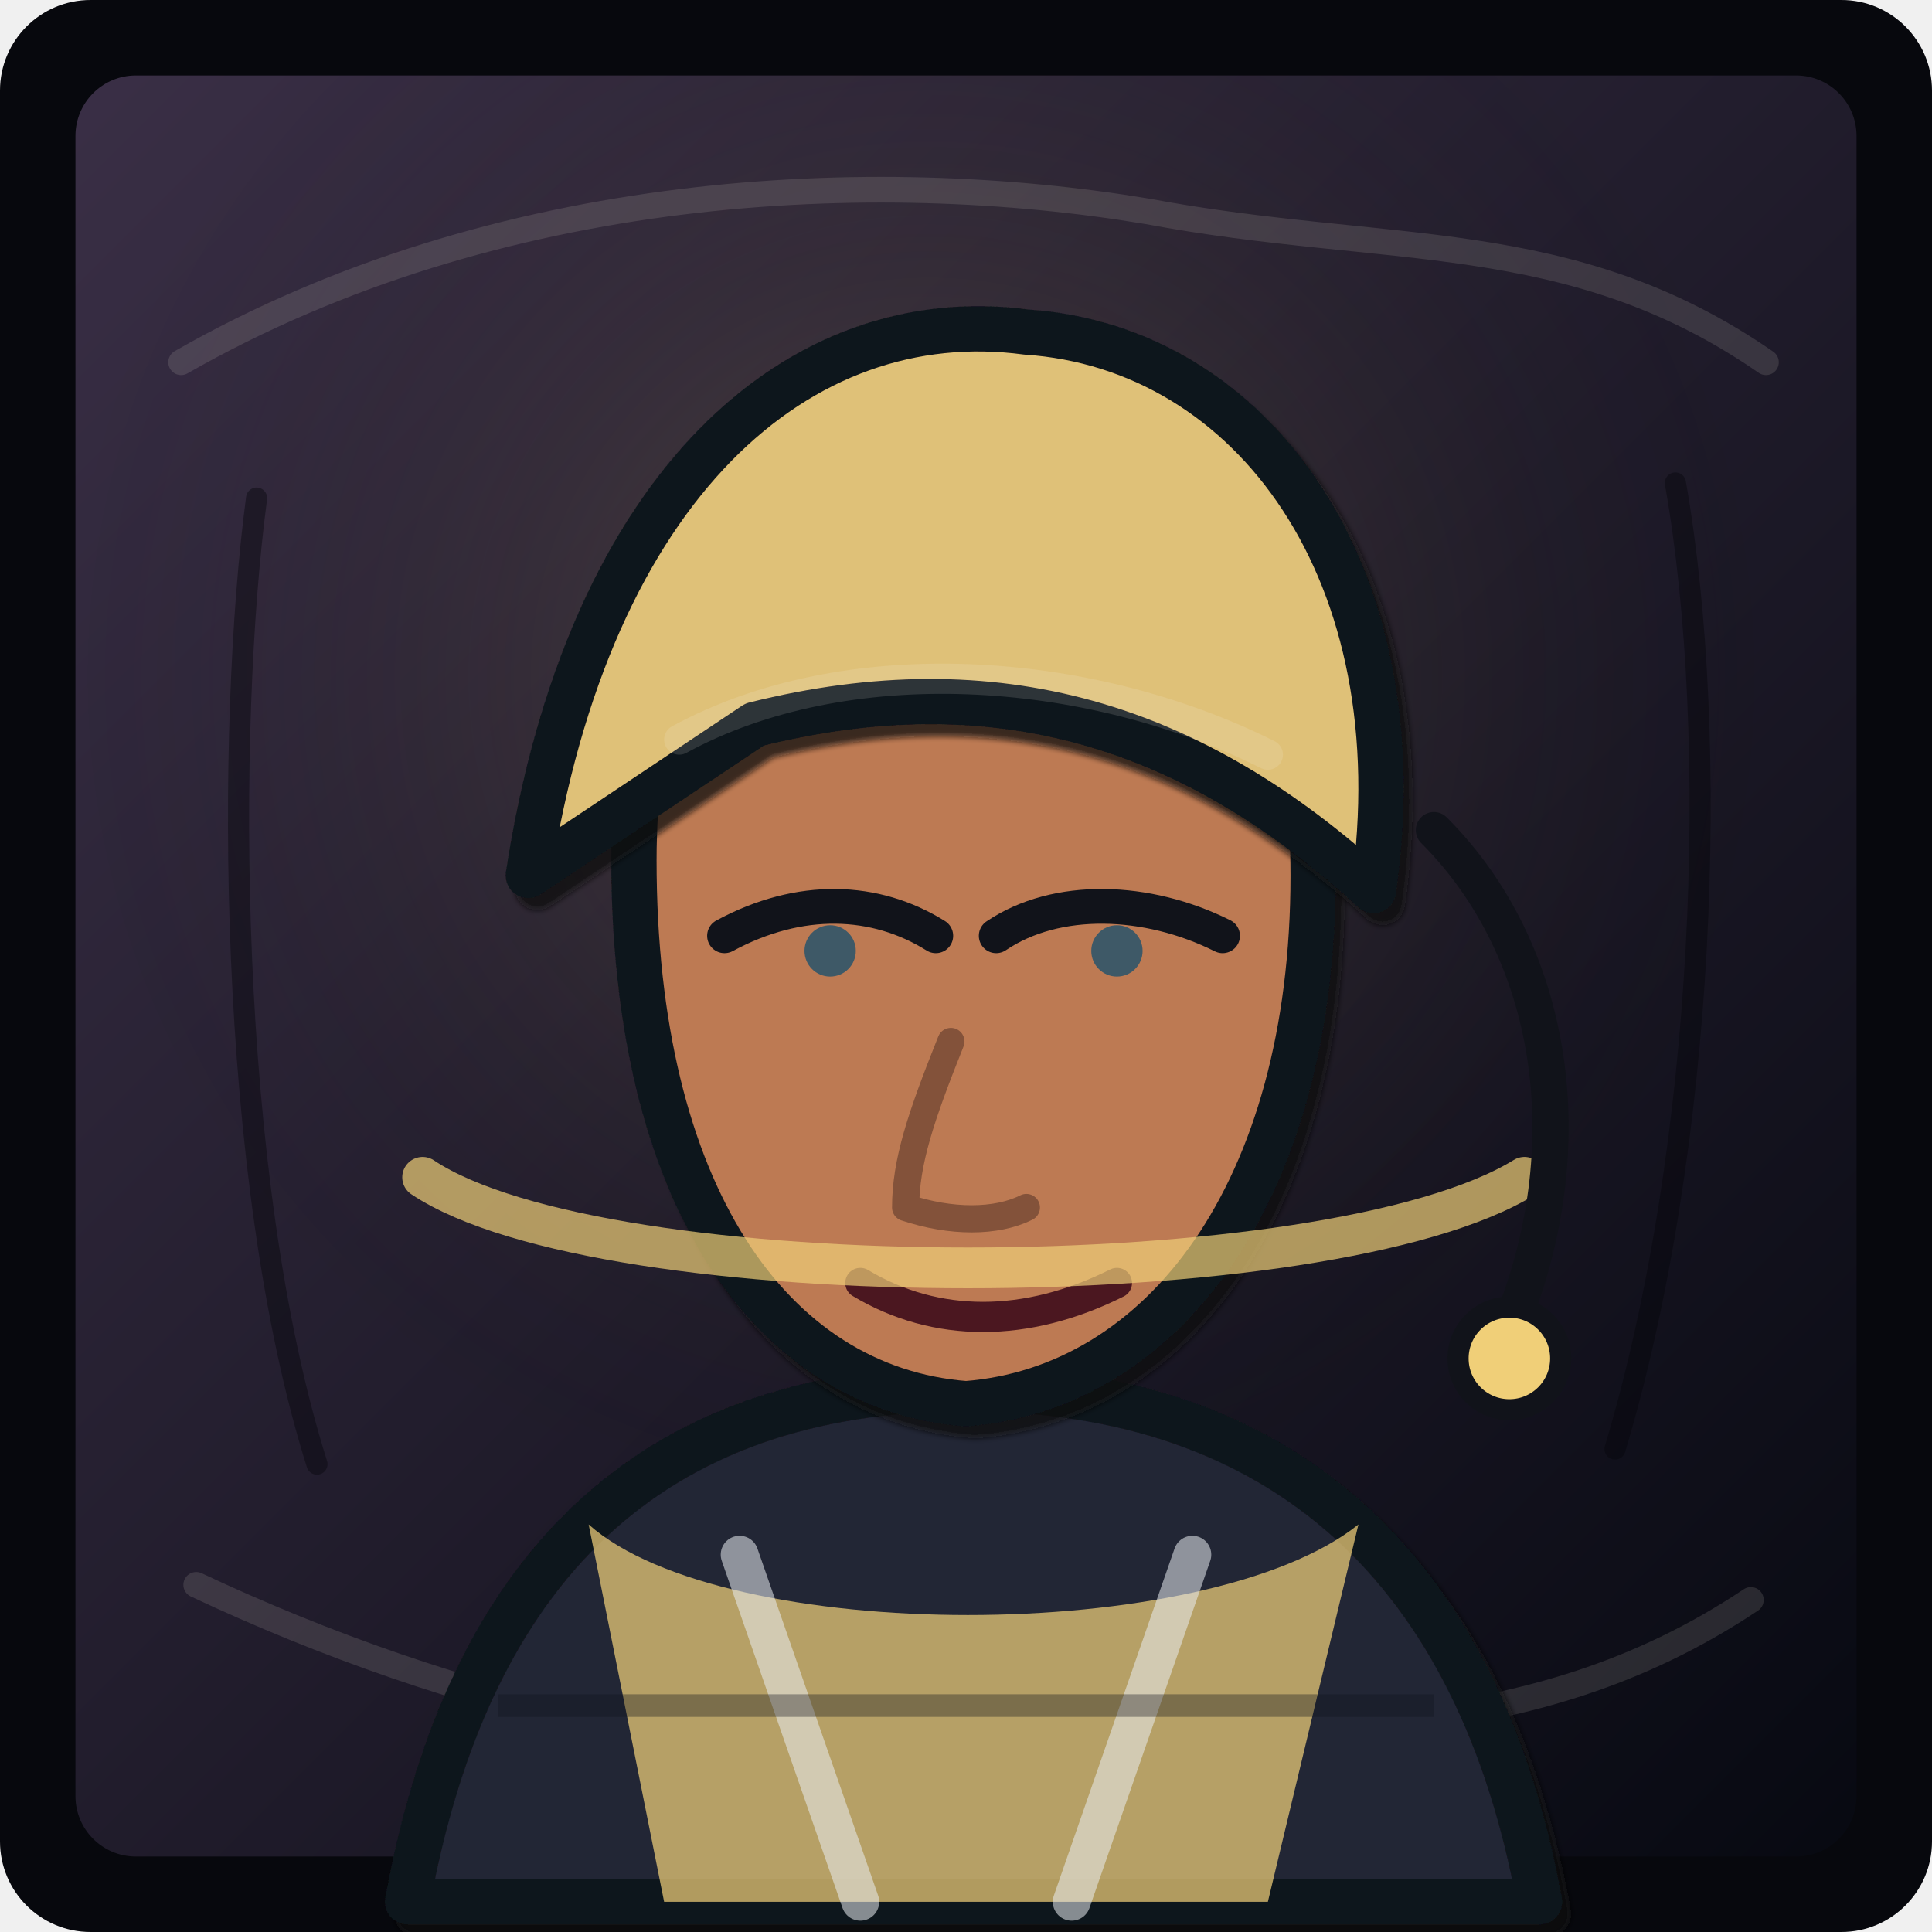
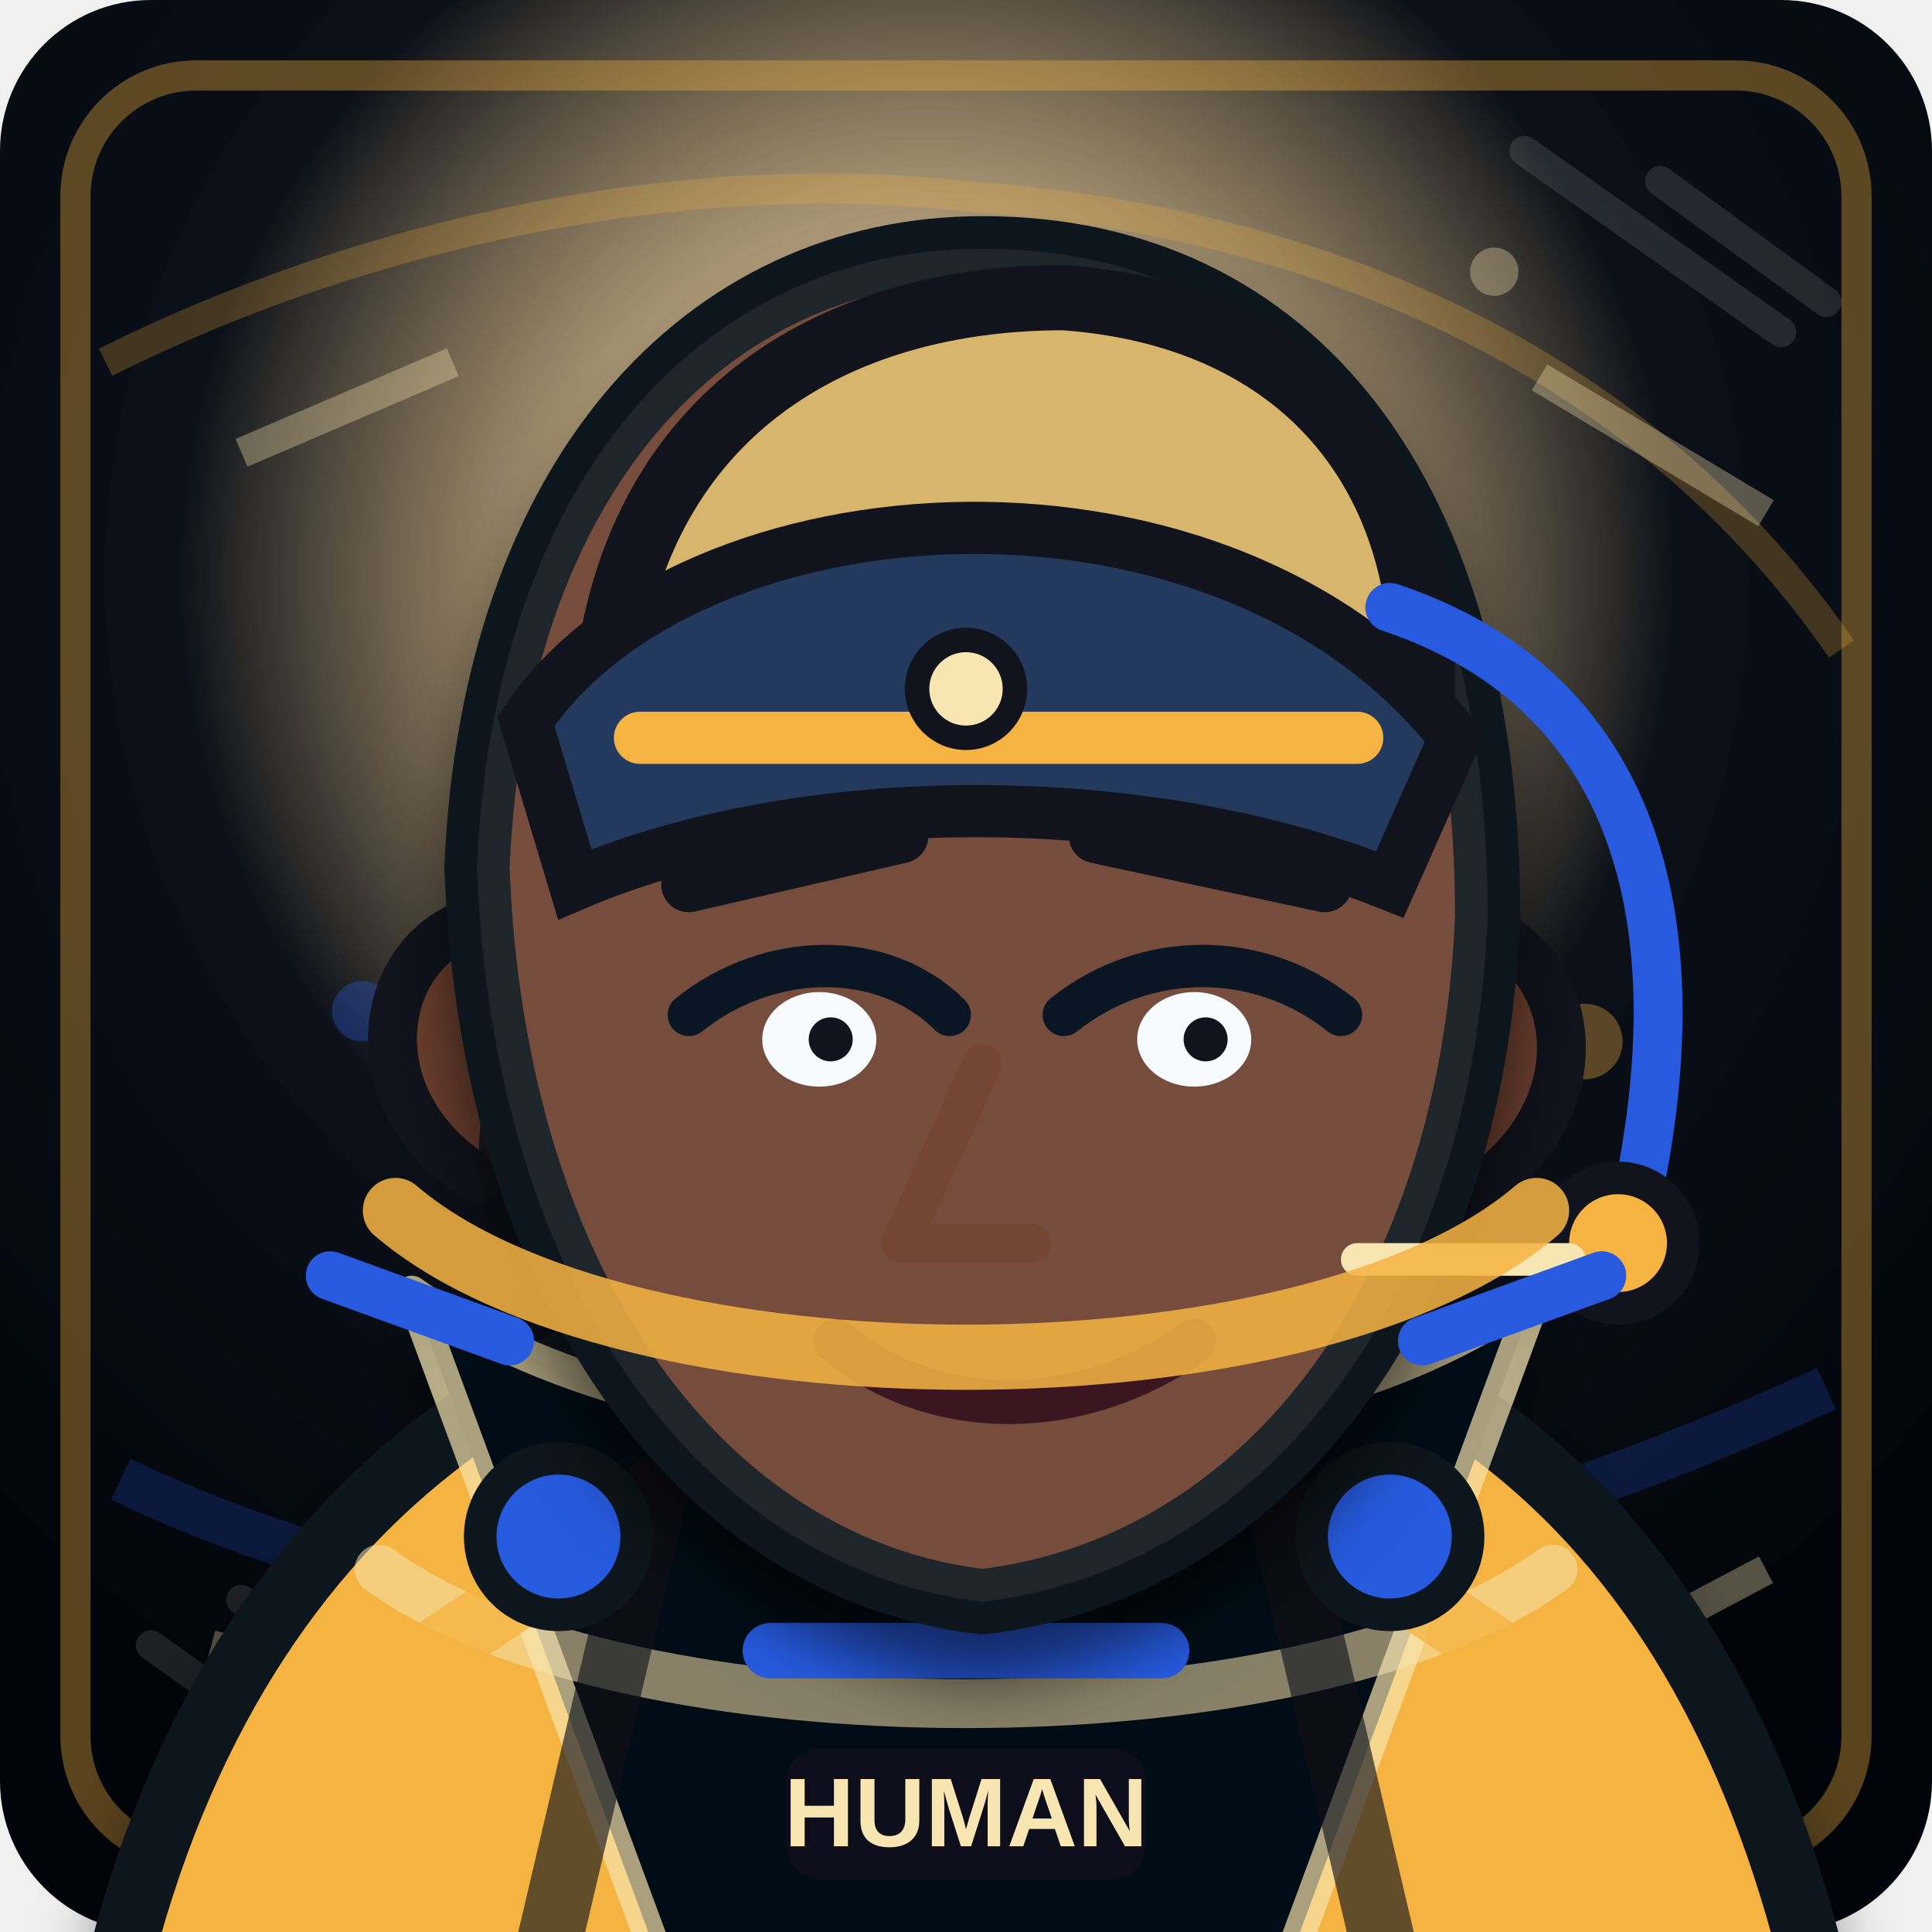
<svg xmlns="http://www.w3.org/2000/svg" width="128" height="128" viewBox="0 0 128 128" fill="none">
  <defs>
-     <linearGradient id="bg-solar-ink-male-5" x1="0" y1="0" x2="1" y2="1">
-       <stop offset="0" stop-color="#3a2f46" />
-       <stop offset="1" stop-color="#070911" />
+     <radialGradient id="bg-solar-male-5" cx="48%" cy="30%" r="70%">
+       <stop offset="0%" stop-color="#f5b342" stop-opacity=".30" />
+       <stop offset="55%" stop-color="#060b14" stop-opacity=".98" />
+       <stop offset="100%" stop-color="#01040a" />
+     </radialGradient>
+     <linearGradient id="suit-solar-male-5" x1="28" y1="90" x2="101" y2="127">
+       <stop offset="0%" stop-color="#f5b342" />
+       <stop offset="48%" stop-color="#285adf" />
+       <stop offset="100%" stop-color="#060b14" />
    </linearGradient>
-     <radialGradient id="wash-solar-ink-male-5" cx="48%" cy="34%" r="72%">
-       <stop offset="0" stop-color="#f0cf78" stop-opacity=".20" />
-       <stop offset=".68" stop-color="#000" stop-opacity="0" />
-     </radialGradient>
-     <filter id="ink-solar-ink-male-5" x="-25%" y="-25%" width="150%" height="150%">
-       <feDropShadow dx=".6" dy=".8" stdDeviation=".2" flood-color="#090a0e" flood-opacity=".75" />
+     <linearGradient id="shade-solar-male-5" x1="38" y1="31" x2="86" y2="94">
+       <stop offset="0%" stop-color="#ffffff" stop-opacity=".28" />
+       <stop offset="100%" stop-color="#000000" stop-opacity=".28" />
+     </linearGradient>
+     <filter id="shadow-solar-male-5" x="-30%" y="-30%" width="160%" height="160%">
+       <feDropShadow dx="0" dy="3" stdDeviation="2" flood-color="#000000" flood-opacity=".55" />
+     </filter>
+     <filter id="glow-solar-male-5" x="-60%" y="-60%" width="220%" height="220%">
+       <feGaussianBlur stdDeviation="2.2" result="blur" />
+       <feMerge>
+         <feMergeNode in="blur" />
+         <feMergeNode in="SourceGraphic" />
+       </feMerge>
    </filter>
  </defs>
-   <rect width="128" height="128" rx="6" fill="#07080d" />
-   <rect x="5" y="5" width="118" height="118" rx="4" fill="url(#bg-solar-ink-male-5)" />
-   <rect x="5" y="5" width="118" height="118" rx="4" fill="url(#wash-solar-ink-male-5)" />
-   <path d="M12 24 C33 12 58 11 76 14 C92 17 104 15 117 24 M13 105 C30 113 50 118 68 116 C86 114 101 116 116 106" stroke="#f4eadc" stroke-opacity=".13" stroke-width="1.7" stroke-linecap="round" />
-   <path d="M17 33 C15 48 15 78 21 97 M111 32 C114 49 113 76 107 96" stroke="#05060a" stroke-opacity=".42" stroke-width="1.4" stroke-linecap="round" />
-   <path d="M27 126 C31 104 43 92 64 92 C85 92 98 104 102 126Z" fill="#202635" stroke="#11131a" stroke-width="3" stroke-linejoin="round" filter="url(#ink-solar-ink-male-5)" />
-   <path d="M39 101 C48 109 80 109 90 101 L84 126 H44Z" fill="#f0cf78" opacity=".72" />
-   <path d="M49 103 L57 126 M79 103 L71 126" stroke="#e9edf0" stroke-opacity=".55" stroke-width="2.5" stroke-linecap="round" />
-   <path d="M33 113 H95" stroke="#11131a" stroke-opacity=".35" stroke-width="1.5" />
-   <path d="M42 57 C42 39 51 29 64 28 C78 28 87 39 87 58 C87 79 77 92 64 93 C51 92 42 79 42 57Z" fill="#bd7a52" stroke="#11131a" stroke-width="3" stroke-linejoin="round" filter="url(#ink-solar-ink-male-5)" />
-   <path d="M35 58 C39 32 53 20 68 22 C83 23 94 38 91 59 C79 48 66 44 50 48Z" fill="#dfc178" stroke="#11131a" stroke-width="3" stroke-linejoin="round" filter="url(#ink-solar-ink-male-5)" />
-   <path d="M45 49 C56 43 72 44 84 50" stroke="#f7efe8" stroke-opacity=".14" stroke-width="2" stroke-linecap="round" />
-   <path d="M48 62 C53 59.3 58 59.5 62 62" stroke="#11131a" stroke-width="2.3" stroke-linecap="round" />
-   <path d="M66 62 C70 59.3 76 59.5 81 62" stroke="#11131a" stroke-width="2.3" stroke-linecap="round" />
-   <circle cx="55" cy="63" r="1.7" fill="#3e5967" />
-   <circle cx="74" cy="63" r="1.7" fill="#3e5967" />
-   <path d="M63 69 C61 74 60 77 60 80 C63 81 66 81 68 80" stroke="#5f3b2b" stroke-opacity=".62" stroke-width="1.8" stroke-linecap="round" stroke-linejoin="round" />
-   <path d="M57 85 C62 88 68 88 74 85" stroke="#4b1720" stroke-width="2" stroke-linecap="round" />
-   <path d="M28 78 C40 86 88 86 101 78" stroke="#f0cf78" stroke-opacity=".7" stroke-width="2.7" stroke-linecap="round" />
-   <path d="M95 55 C103 63 105 76 100 88" stroke="#11131a" stroke-width="2.4" stroke-linecap="round" />
-   <circle cx="100" cy="90" r="3.4" fill="#f0cf78" stroke="#11131a" stroke-width="1.4" />
+   <rect width="128" height="128" rx="10" fill="url(#bg-solar-male-5)" />
+   <path d="M7 24 C25 15 46 11 64 13 C92 15 111 27 122 43" stroke="#f5b342" stroke-opacity=".24" stroke-width="2" />
+   <path d="M8 98 C33 110 73 114 121 92" stroke="#285adf" stroke-opacity=".22" stroke-width="3" />
+   <path d="M101 10 L118 22 M110 12 L121 20 M10 109 L24 119 M16 106 L31 117" stroke="#ffffff" stroke-opacity=".11" stroke-width="2" stroke-linecap="round" />
+   <g opacity=".34">
+     <path d="M16 30 L30 24 M102 25 L117 34 M14 109 L29 113 M100 113 L117 104" stroke="#f7e6b1" stroke-width="2" />
+     <circle cx="24" cy="67" r="2" fill="#285adf" />
+     <circle cx="105" cy="69" r="2.5" fill="#f5b342" />
+     <circle cx="99" cy="18" r="1.6" fill="#f7e6b1" />
+   </g>
+   <rect x="5" y="5" width="118" height="118" rx="8" stroke="#f5b342" stroke-opacity=".36" stroke-width="2" />
+   <g transform="translate(64 64) scale(1.08) translate(-64 -64)">
+     <g filter="url(#shadow-solar-male-5)">
+       <path d="M11 130 C17 99 37 83 64 83 C93 83 111 99 117 130Z" fill="url(#suit-solar-male-5)" stroke="#11131d" stroke-width="4" stroke-linejoin="round" />
+       <path d="M30 84 L47 130 H82 L99 84 C83 96 47 96 30 84Z" fill="#060b14" stroke="#f7e6b1" stroke-opacity=".68" stroke-width="2" stroke-linejoin="round" />
+       <path d="M28 101 C43 112 85 112 100 101" stroke="#f7e6b1" stroke-opacity=".54" stroke-width="3" stroke-linecap="round" />
+       <path d="M45 96 L37 130 M83 96 L91 130" stroke="#11131d" stroke-opacity=".64" stroke-width="4" stroke-linecap="round" />
+       <path d="M24 111 L39 101 M104 111 L89 101" stroke="#f5b342" stroke-opacity=".78" stroke-width="4" stroke-linecap="round" />
+       <circle cx="39" cy="99" r="4.8" fill="#285adf" stroke="#11131d" stroke-width="2" />
+       <circle cx="90" cy="99" r="4.8" fill="#285adf" stroke="#11131d" stroke-width="2" />
+       <path d="M52 106 H76" stroke="#285adf" stroke-width="3.4" stroke-linecap="round" />
+       <rect x="53" y="112" width="22" height="8" rx="2" fill="#11131d" opacity=".72" />
+       <text x="64" y="118" text-anchor="middle" fill="#f7e6b1" font-size="6" font-family="Arial, sans-serif" font-weight="900">HUMAN</text>
+     </g>
+     <g>
+       <path d="M35 61 C28 62 26 72 34 77 M94 61 C102 63 103 73 95 78" fill="#6c3f2f" stroke="#11131d" stroke-width="3" stroke-linecap="round" />
+       <path d="M34 58 C35 34 48 20 65 20 C84 20 96 35 96 61 C95 85 82 101 65 103 C48 101 35 84 34 58Z" fill="#6c3f2f" stroke="#11131d" stroke-width="4" stroke-linejoin="round" filter="url(#shadow-solar-male-5)" />
+       <path d="M34 58 C35 34 48 20 65 20 C84 20 96 35 96 61 C95 85 82 101 65 103 C48 101 35 84 34 58Z" fill="url(#shade-solar-male-5)" opacity=".26" />
+       <path d="M42 46 C44 30 56 23 70 23 C84 24 92 33 92 46 C75 40 58 40 42 46Z" fill="#d7b56c" stroke="#11131d" stroke-width="4" />
+       <path d="M47 59 L60 56 M72 56 L86 59" stroke="#11131d" stroke-width="3.4" stroke-linecap="round" />
+       <path d="M47 67 C52 63 59 63 63 67 M70 67 C75 63 82 63 87 67" stroke="#0b1624" stroke-width="2.6" stroke-linecap="round" />
+       <ellipse cx="55" cy="68.5" rx="3.5" ry="2.9" fill="#f7fbff" />
+       <ellipse cx="78" cy="68.5" rx="3.5" ry="2.9" fill="#f7fbff" />
+       <circle cx="55.7" cy="68.5" r="1.35" fill="#11131d" />
+       <circle cx="78.7" cy="68.5" r="1.35" fill="#11131d" />
+       <path d="M65 70 L60 81 H68" stroke="#75432f" stroke-opacity=".66" stroke-width="2.4" stroke-linecap="round" stroke-linejoin="round" />
+       <path d="M56 87 C62 92 71 92 78 87" stroke="#3b1620" stroke-width="2.7" stroke-linecap="round" />
+       <path d="M46 52 C54 49 75 49 86 53" stroke="#ffffff" stroke-opacity=".17" stroke-width="2" stroke-linecap="round" />
+       <path d="M37 49 C47 34 80 32 94 50 L90 59 C75 53 54 53 40 59Z" fill="#23395d" stroke="#11131d" stroke-width="3.2" />
+       <path d="M44 50 H88" stroke="#f5b342" stroke-width="3.2" stroke-linecap="round" />
+       <circle cx="64" cy="47" r="3" fill="#f7e6b1" stroke="#11131d" stroke-width="1.5" />
+       <path d="M90 42 C105 47 109 61 105 79" stroke="#285adf" stroke-width="3" stroke-linecap="round" />
+       <circle cx="104" cy="81" r="4" fill="#f5b342" stroke="#11131d" stroke-width="2" />
+       <path d="M101 82 H88" stroke="#f7e6b1" stroke-width="2" stroke-linecap="round" />
+       <path d="M29 79 C43 91 85 91 99 79" stroke="#f5b342" stroke-width="4" stroke-linecap="round" opacity=".86" />
+       <path d="M25 83 L36 87 M92 87 L103 83" stroke="#285adf" stroke-width="3" stroke-linecap="round" />
+     </g>
+   </g>
</svg>
